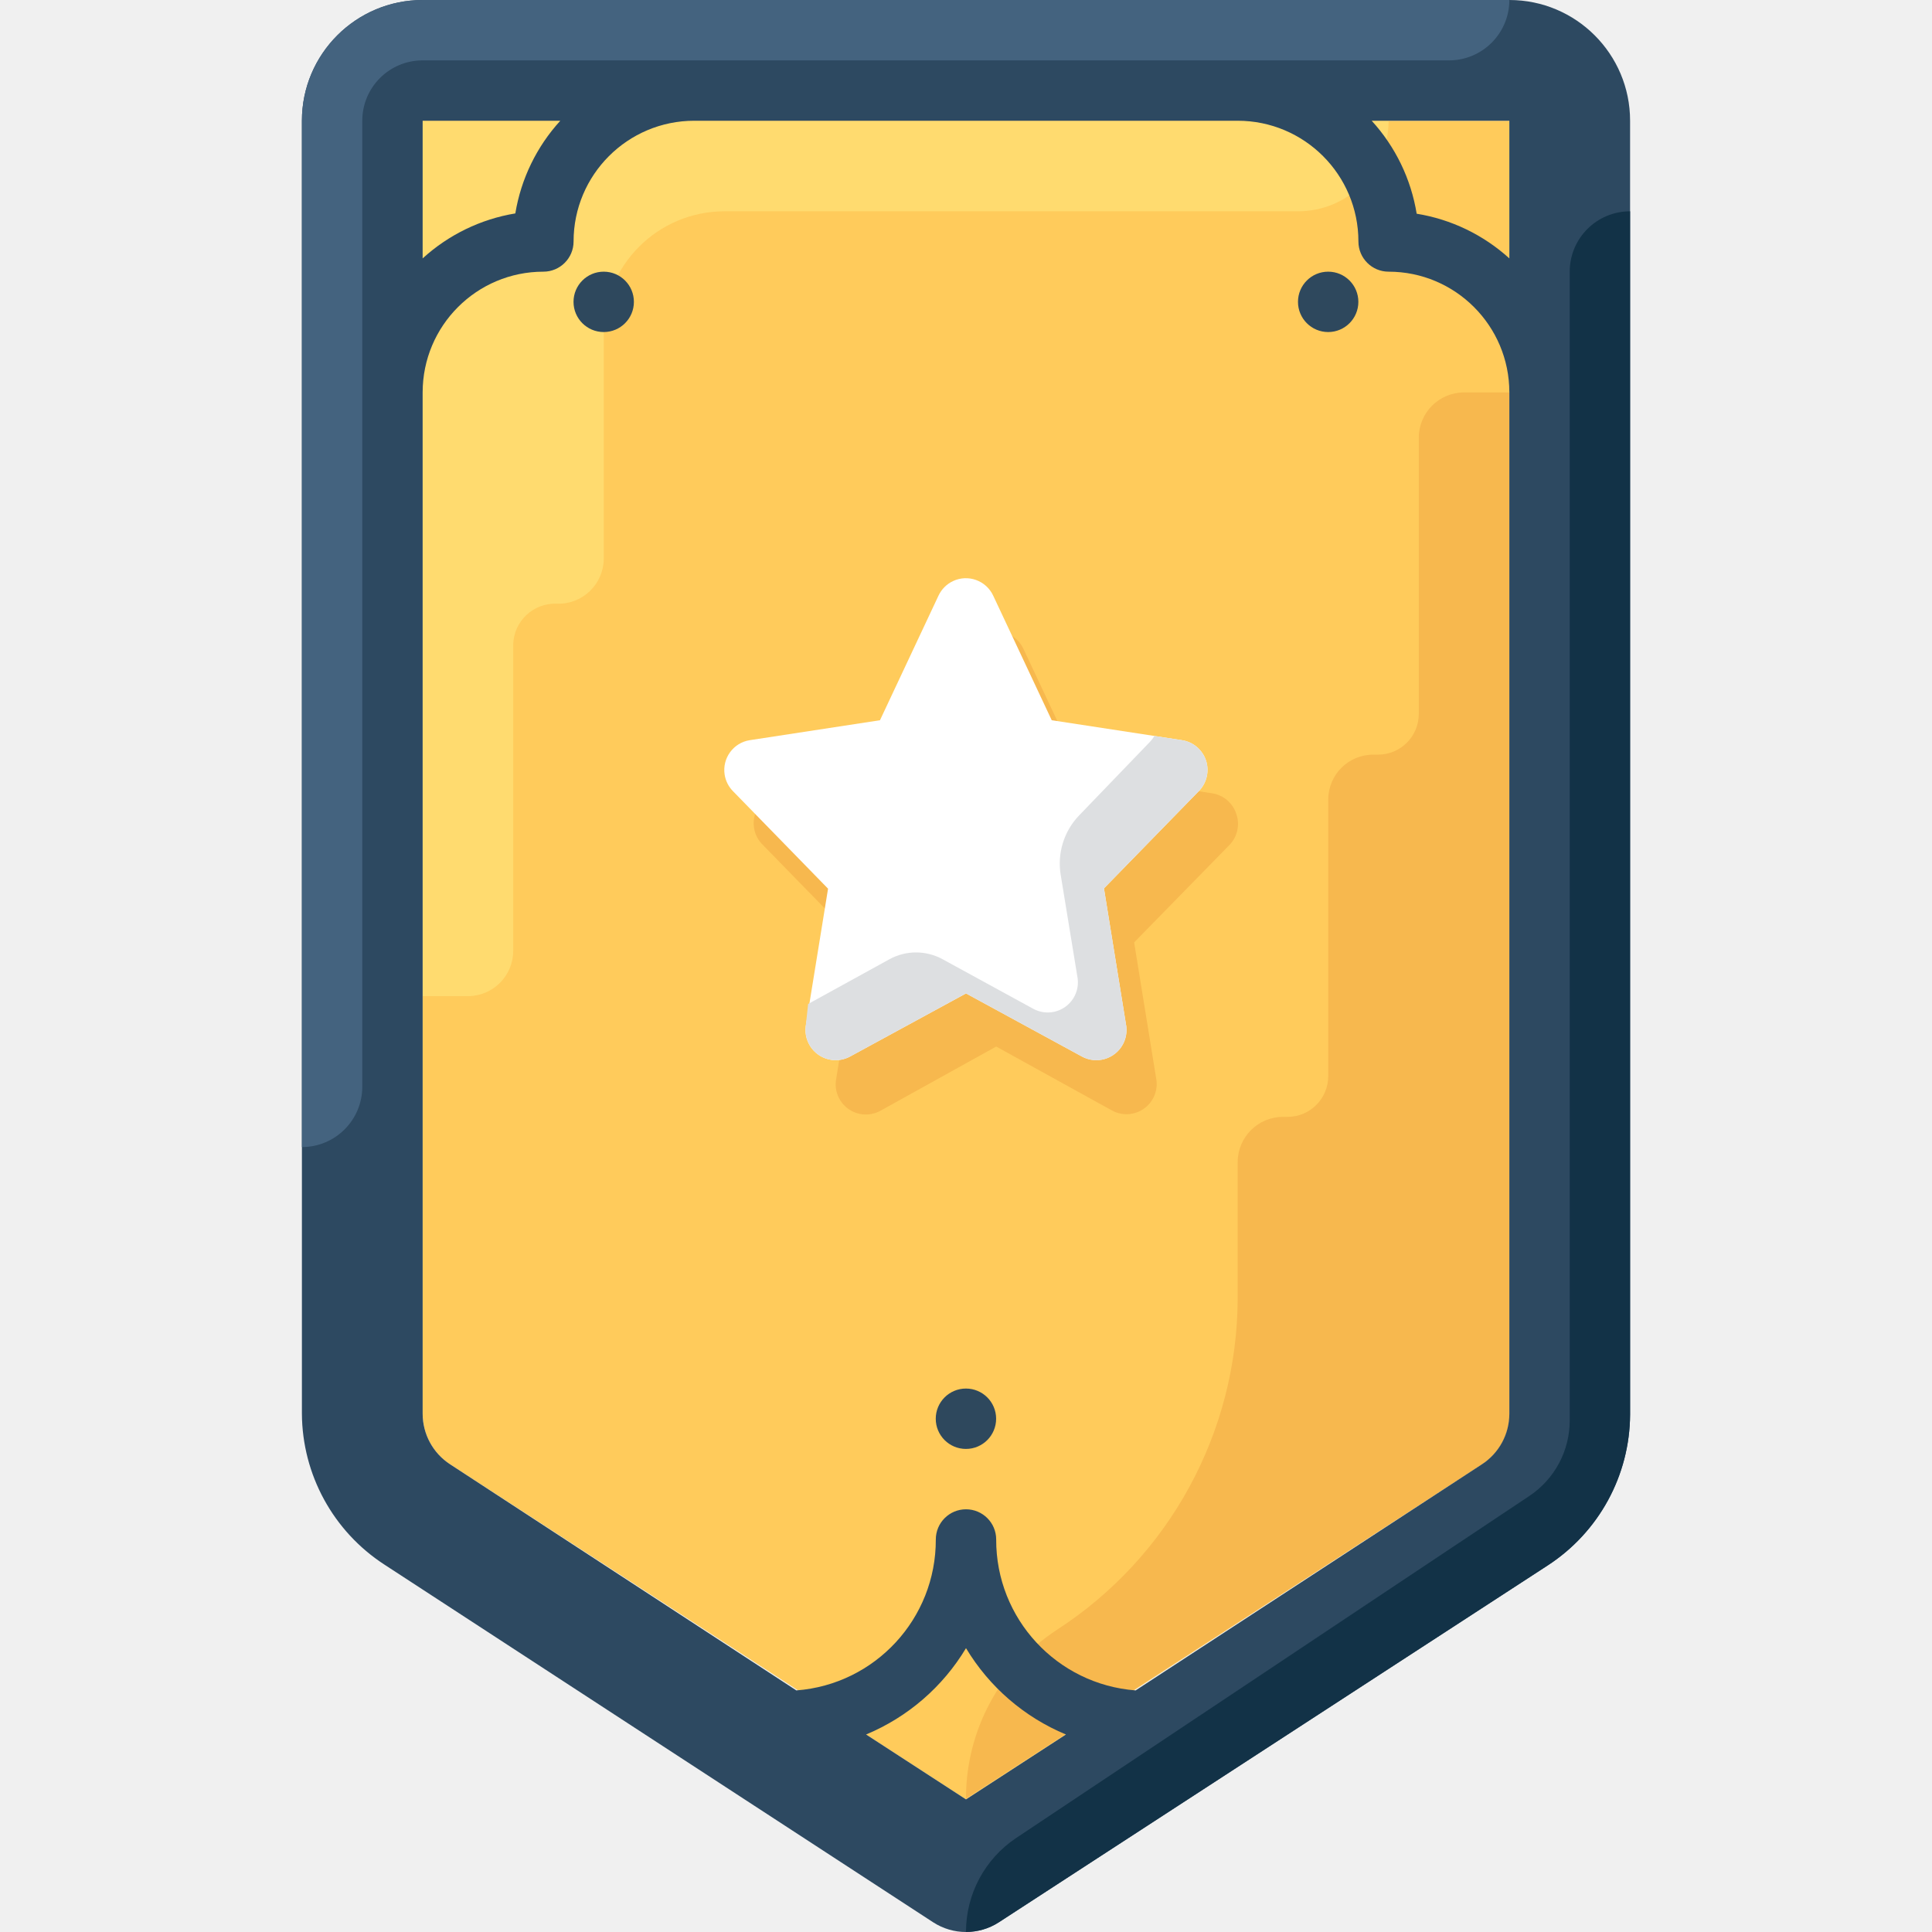
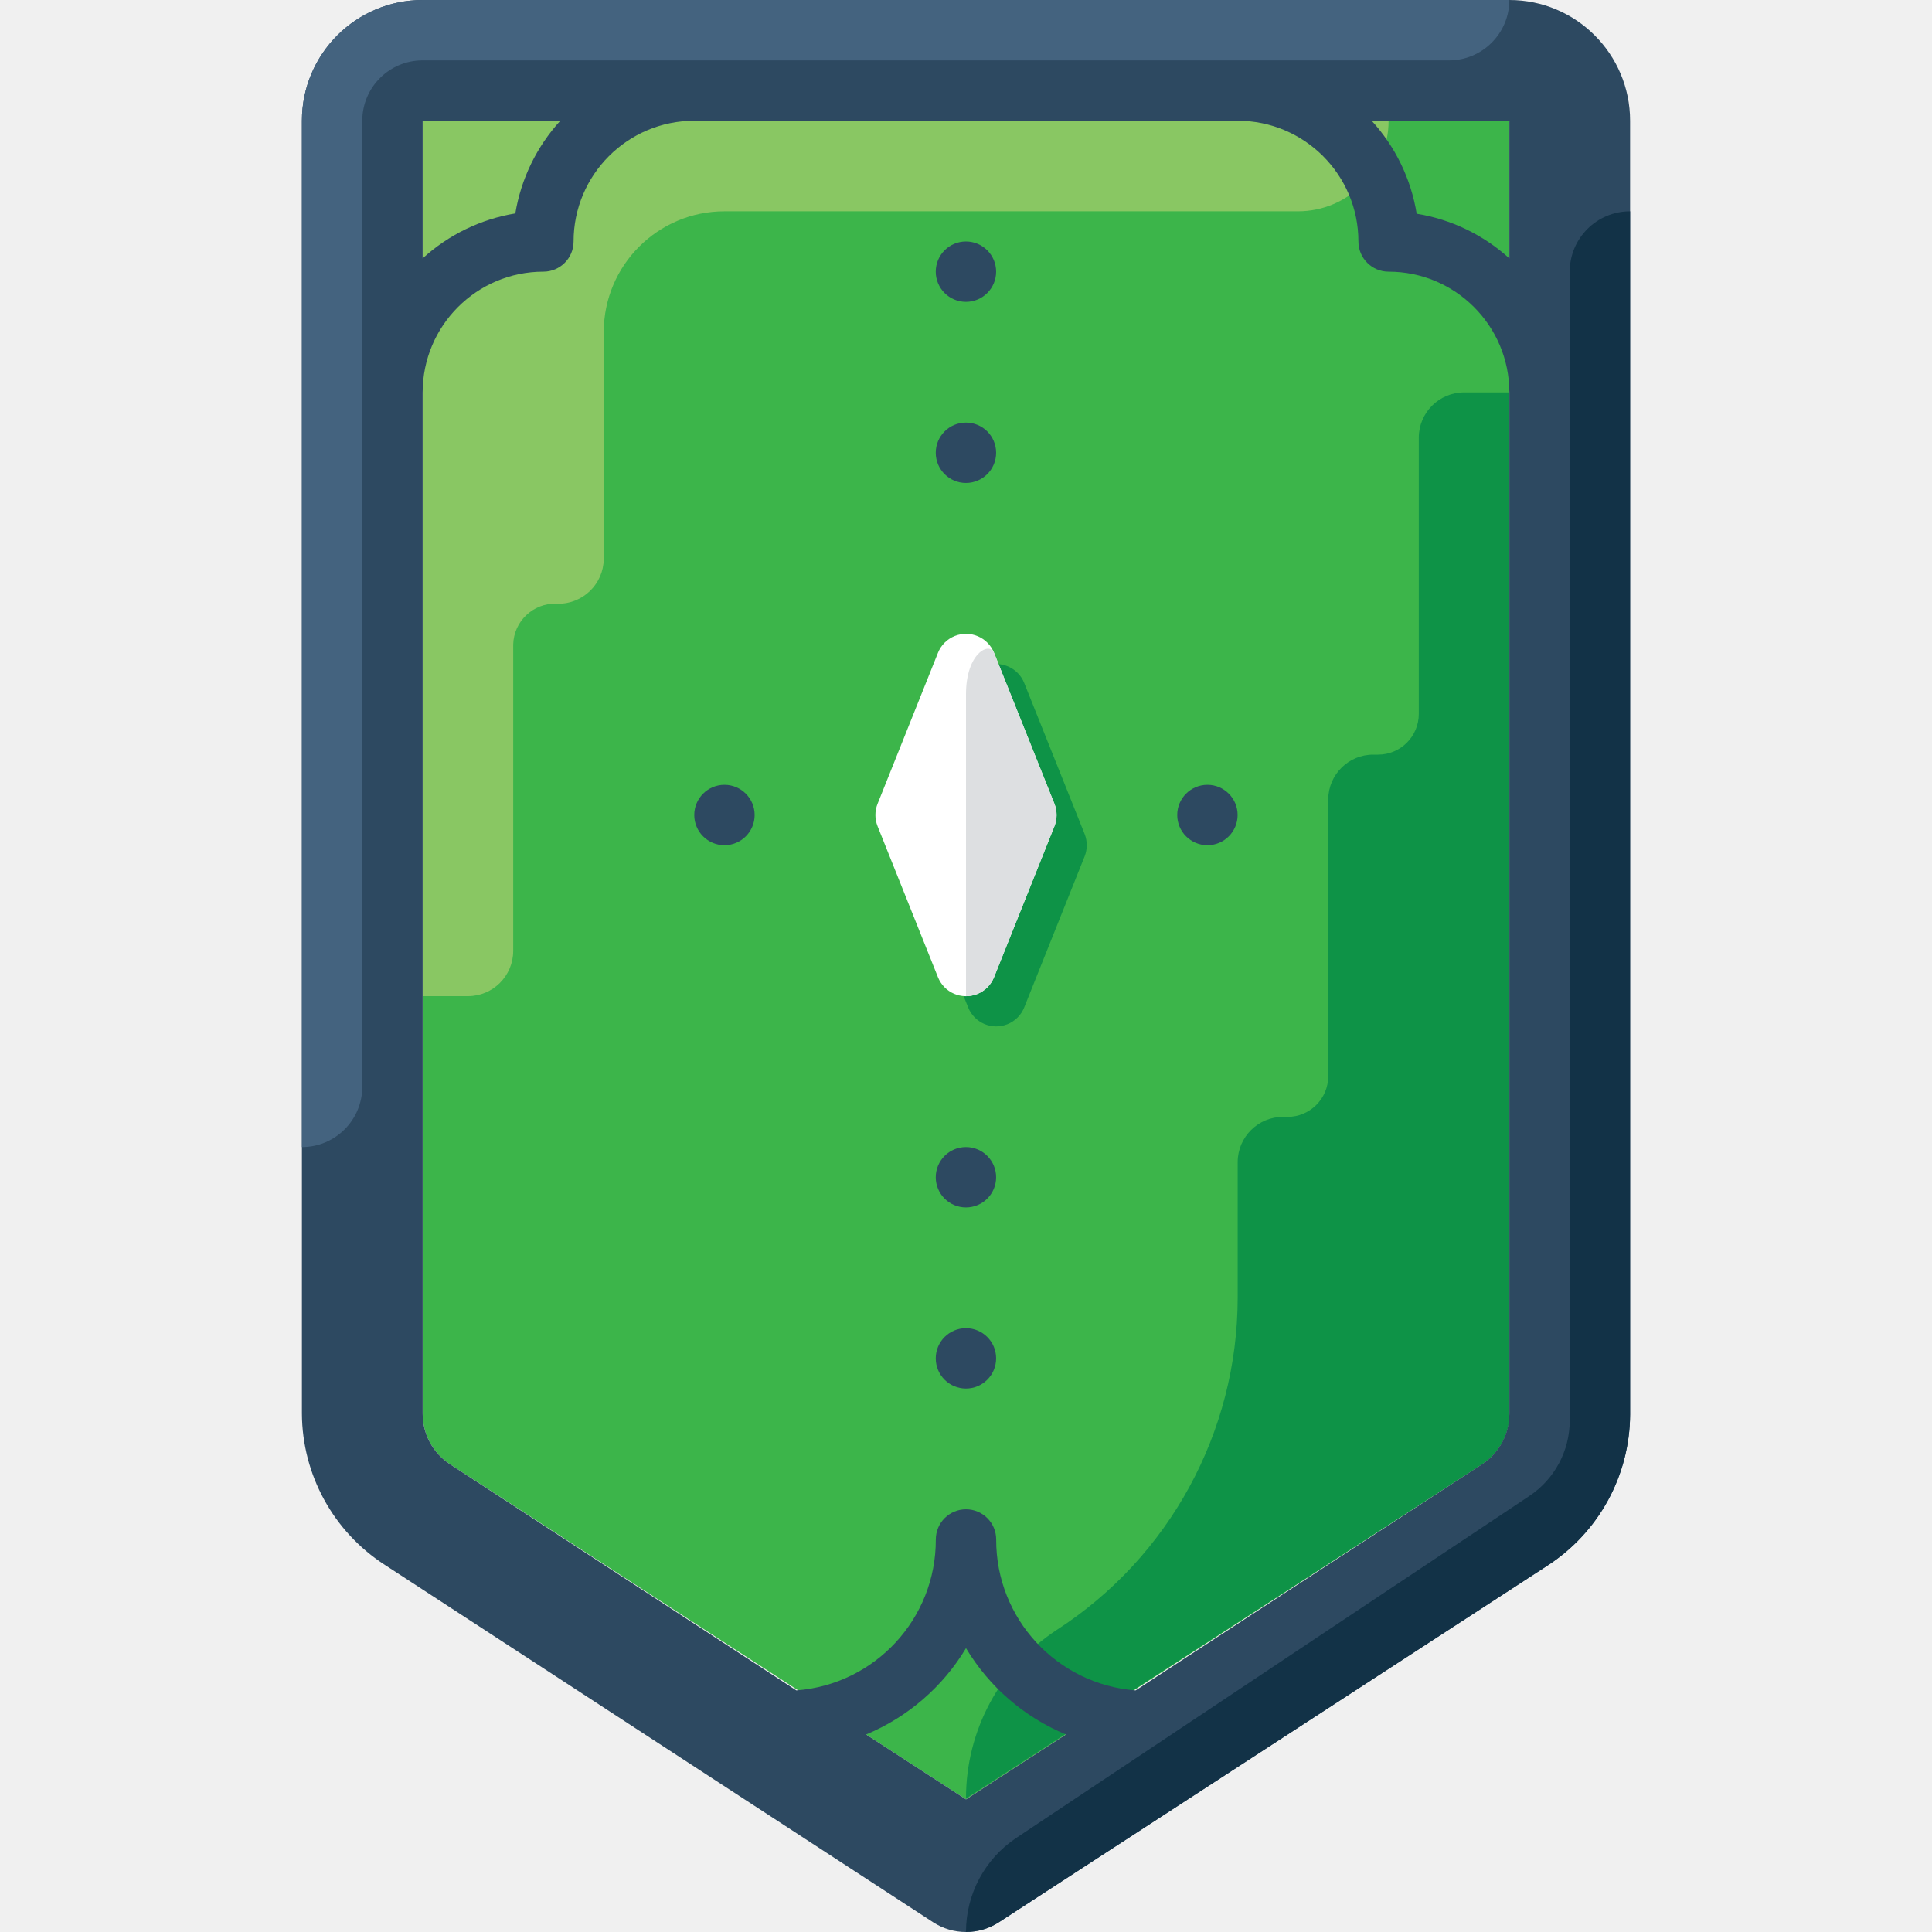
<svg xmlns="http://www.w3.org/2000/svg" version="1.1" id="Layer_1" x="0px" y="0px" viewBox="0 0 512.002 512.002" style="enable-background:new 0 0 512.002 512.002;" xml:space="preserve">
-   <path style="fill:#FFCB5B;" d="M119.287,388.062c-4.552-2.96-7.288-8.016-7.28-13.439V31.999h287.987v342.624  c0.008,5.424-2.728,10.48-7.28,13.439l-136.714,88.796L119.287,388.062z" />
-   <path style="fill:#F7B84E;" d="M387.995,103.995c-6.624,0-11.999,5.376-11.999,11.999v73.197c0,5.968-4.832,10.799-10.799,10.799  c-0.024,0-0.056,0-0.08,0h-1.12c-6.584-0.048-11.951,5.256-11.999,11.839c0,0.024,0,0.056,0,0.08v73.277  c0,5.968-4.832,10.799-10.799,10.799c-0.024,0-0.056,0-0.08,0h-1.04c-6.624-0.048-12.031,5.296-12.079,11.919  c0,0.024,0,0.056,0,0.08v35.998c-0.056,35.566-18.119,68.693-47.998,87.996l0,0c-15.015,9.88-24.039,26.663-23.999,44.638  l136.714-88.556c4.168-2.68,6.856-7.144,7.28-12.079l0,0V103.995H387.995z" />
-   <circle style="fill:#2E485D;" cx="255.985" cy="375.982" r="8" />
-   <path style="fill:#FFDB6F;" d="M112.008,31.999v231.989h11.999c6.624,0,11.999-5.376,11.999-11.999l0,0v-81.196  c0.16-6.136,5.272-10.983,11.415-10.815c0.144,0,0.288,0.008,0.424,0.016l0,0c6.624,0.088,12.071-5.216,12.159-11.839  c0-0.056,0-0.104,0-0.16V87.996c0-17.671,14.327-31.999,31.998-31.999h151.993c13.255,0,23.999-10.743,23.999-23.999H112.008z" />
-   <path style="fill:#F7B84E;" d="M327.598,215.59c-0.96-2.848-3.432-4.92-6.4-5.36l-34.478-5.28L271.2,171.912  c-1.88-4-6.648-5.72-10.64-3.84c-1.688,0.792-3.04,2.152-3.84,3.84l-15.519,33.038l-34.478,5.28  c-4.384,0.552-7.488,4.56-6.928,8.944c0.232,1.84,1.096,3.544,2.448,4.816l25.199,25.839l-5.92,36.558  c-0.536,4.384,2.584,8.376,6.968,8.912c1.656,0.2,3.328-0.12,4.792-0.912l30.719-17.039l30.719,16.959  c3.88,2.112,8.736,0.672,10.847-3.208c0.792-1.464,1.112-3.136,0.912-4.792l-5.92-36.558l25.199-25.759  C327.95,221.782,328.67,218.51,327.598,215.59z" />
+   <path style="fill:#3CB54A;" d="M119.287,388.062c-4.552-2.96-7.288-8.016-7.28-13.439V31.999h287.987v342.624  c0.008,5.424-2.728,10.48-7.28,13.439l-136.714,88.796L119.287,388.062z" />
+   <path style="fill:#0E9347;" d="M387.995,103.995c-6.624,0-11.999,5.376-11.999,11.999v73.197c0,5.968-4.832,10.799-10.799,10.799  c-0.024,0-0.056,0-0.08,0h-1.12c-6.584-0.048-11.951,5.256-11.999,11.839c0,0.024,0,0.056,0,0.08v73.277  c0,5.968-4.832,10.799-10.799,10.799c-0.024,0-0.056,0-0.08,0h-1.04c-6.624-0.048-12.031,5.296-12.079,11.919  c0,0.024,0,0.056,0,0.08v35.998c-0.056,35.566-18.119,68.693-47.998,87.996l0,0c-15.015,9.88-24.039,26.663-23.999,44.638  l136.714-88.556c4.168-2.68,6.856-7.144,7.28-12.079l0,0V103.995H387.995z" />
+   <path style="fill:#89C763;" d="M112.008,31.999v231.989h11.999c6.624,0,11.999-5.376,11.999-11.999l0,0v-81.196  c0.16-6.136,5.272-10.983,11.415-10.815c0.144,0,0.288,0.008,0.424,0.016l0,0c6.624,0.088,12.071-5.216,12.159-11.839  c0-0.056,0-0.104,0-0.16V87.996c0-17.671,14.327-31.999,31.998-31.999h151.993c13.255,0,23.999-10.743,23.999-23.999H112.008z" />
+   <path style="fill:#0E9347;" d="M287.44,221.03l-15.999-39.998c-1.624-4.112-6.272-6.12-10.384-4.496  c-2.056,0.816-3.688,2.44-4.496,4.496l-15.999,39.998c-0.76,1.904-0.76,4.016,0,5.92l15.999,39.998  c1.624,4.112,6.272,6.12,10.384,4.496c2.056-0.816,3.688-2.44,4.496-4.496l15.999-39.998  C288.192,225.045,288.192,222.934,287.44,221.03z" />
+   <path style="fill:#FFFFFF;" d="M279.44,213.03l-15.999-39.998c-1.624-4.112-6.272-6.12-10.384-4.496  c-2.056,0.816-3.688,2.44-4.496,4.496l-15.999,39.998c-0.76,1.904-0.76,4.016,0,5.92l15.999,39.998  c1.624,4.112,6.272,6.12,10.383,4.496c2.056-0.816,3.688-2.44,4.496-4.496l15.999-39.998  C280.192,217.046,280.192,214.934,279.44,213.03z" />
  <g>
-     <circle style="fill:#2E485D;" cx="159.99" cy="79.996" r="8" />
-     <circle style="fill:#2E485D;" cx="351.981" cy="79.996" r="8" />
+     <circle style="fill:#2D4961;" cx="255.985" cy="359.983" r="8" />
+     <circle style="fill:#2D4961;" cx="255.985" cy="119.994" r="8" />
+     <circle style="fill:#2D4961;" cx="319.982" cy="215.99" r="8" />
+     <circle style="fill:#2D4961;" cx="191.988" cy="215.99" r="8" />
+     <circle style="fill:#2D4961;" cx="255.985" cy="71.997" r="8" />
+     <circle style="fill:#2D4961;" cx="255.985" cy="311.985" r="8" />
+     <path style="fill:#2D4961;" d="M399.994,0H112.008C94.337,0,80.009,14.327,80.009,31.999v342.624   c0.08,16.159,8.288,31.191,21.839,39.998l145.433,94.796c5.304,3.448,12.135,3.448,17.439,0l145.433-94.556   c13.551-8.808,21.759-23.839,21.839-39.998V31.999C431.993,14.327,417.665,0,399.994,0z M399.994,68.477   c-6.872-6.24-15.399-10.352-24.559-11.839c-1.496-9.2-5.64-17.759-11.919-24.639h36.478V68.477z M148.486,31.999   c-6.264,6.864-10.408,15.391-11.919,24.559c-9.168,1.512-17.695,5.656-24.559,11.919V31.999H148.486z M256.001,476.858   l-26.479-17.199c11.047-4.6,20.327-12.623,26.479-22.879c6.152,10.256,15.431,18.279,26.479,22.879L256.001,476.858z    M399.994,374.622c0.008,5.424-2.728,10.48-7.28,13.439l-91.756,59.917c-20.895-1.592-37.022-19.039-36.958-39.998   c0-4.416-3.584-8-8-8s-8,3.584-8,8c0.064,20.959-16.063,38.406-36.958,39.998l-91.756-59.917c-4.552-2.96-7.288-8.016-7.28-13.439   V103.995c0-17.671,14.327-31.998,31.998-31.998c4.416,0,8-3.584,8-8c0-17.671,14.327-31.999,31.999-31.999h143.993   c17.671,0,31.999,14.327,31.999,31.999c0,4.416,3.584,8,8,8c17.671,0,31.999,14.327,31.999,31.998L399.994,374.622L399.994,374.622   z" />
  </g>
-   <path style="fill:#FFFFFF;" d="M319.598,201.511c-0.96-2.848-3.432-4.92-6.4-5.36l-34.478-5.28l-15.519-33.038  c-1.88-4-6.648-5.72-10.639-3.84c-1.688,0.792-3.04,2.152-3.84,3.84l-15.519,33.038l-34.478,5.28  c-4.368,0.672-7.36,4.76-6.688,9.128c0.256,1.656,1.032,3.2,2.208,4.392l25.199,25.839l-5.92,36.478  c-0.536,4.384,2.584,8.376,6.968,8.912c1.656,0.2,3.328-0.12,4.792-0.912l30.719-16.719l30.719,16.719  c3.88,2.112,8.736,0.672,10.847-3.208c0.792-1.464,1.112-3.136,0.912-4.792l-5.92-36.558l25.199-25.839  C319.822,207.446,320.534,204.334,319.598,201.511z" />
-   <path style="fill:#DDDFE1;" d="M319.598,201.511c-0.96-2.848-3.432-4.92-6.4-5.36l-7.28-1.12c-0.328,0.584-0.736,1.12-1.2,1.6  L286.08,215.99c-4.128,4.224-5.968,10.176-4.96,15.999l4.48,27.359c0.536,4.384-2.584,8.376-6.968,8.912  c-1.656,0.2-3.328-0.12-4.792-0.912l-23.999-13.119c-4.408-2.432-9.752-2.432-14.159,0l-21.519,11.839l-0.64,5.92  c-0.536,4.384,2.584,8.376,6.968,8.912c1.656,0.2,3.328-0.12,4.792-0.912l30.719-16.719l30.719,16.719  c3.88,2.112,8.736,0.672,10.847-3.208c0.792-1.464,1.112-3.136,0.912-4.792l-5.92-36.558l25.199-25.839  C319.822,207.446,320.534,204.334,319.598,201.511z" />
-   <path style="fill:#2D4961;" d="M399.994,0H112.008C94.337,0,80.009,14.327,80.009,31.999v342.624  c0.08,16.159,8.288,31.191,21.839,39.998l145.433,94.796c5.304,3.448,12.135,3.448,17.439,0l145.433-94.556  c13.551-8.808,21.759-23.839,21.839-39.998V31.999C431.993,14.327,417.665,0,399.994,0z M399.994,68.477  c-6.872-6.24-15.399-10.352-24.559-11.839c-1.496-9.2-5.64-17.759-11.919-24.639h36.478V68.477z M148.486,31.999  c-6.264,6.864-10.408,15.391-11.919,24.559c-9.168,1.512-17.695,5.656-24.559,11.919V31.999H148.486z M256.001,476.858  l-26.479-17.199c11.047-4.6,20.327-12.623,26.479-22.879c6.152,10.256,15.431,18.279,26.479,22.879L256.001,476.858z   M399.994,374.622c0.008,5.424-2.728,10.48-7.28,13.439l-91.756,59.917c-20.895-1.592-37.022-19.039-36.958-39.998  c0-4.416-3.584-8-8-8s-8,3.584-8,8c0.064,20.959-16.063,38.406-36.958,39.998l-91.756-59.917c-4.552-2.96-7.288-8.016-7.28-13.439  V103.995c0-17.671,14.327-31.998,31.998-31.998c4.416,0,8-3.584,8-8c0-17.671,14.327-31.999,31.999-31.999h143.993  c17.671,0,31.999,14.327,31.999,31.999c0,4.416,3.584,8,8,8c17.671,0,31.999,14.327,31.999,31.998L399.994,374.622L399.994,374.622z  " />
+   <path style="fill:#DDDFE1;" d="M263.441,258.948l15.999-39.998c0.76-1.904,0.76-4.016,0-5.92l-15.999-39.998  c-1.2-3.04-7.44,0-7.44,10.959v79.996C259.273,263.988,262.225,261.996,263.441,258.948z" />
  <path style="fill:#44637F;" d="M80.009,31.999v271.987l0,0c8.84,0,15.999-7.16,15.999-15.999V31.999  c0-8.84,7.16-15.999,15.999-15.999h271.987c8.84,0,15.999-7.16,15.999-15.999H112.008C94.329,0,80.009,14.327,80.009,31.999z" />
  <path style="fill:#123247;" d="M410.154,414.861c13.551-8.808,21.759-23.839,21.839-39.998V55.997l0,0  c-8.84,0-15.999,7.16-15.999,15.999v304.466c0,8.04-4.024,15.551-10.719,19.999L269.28,487.097  c-8.304,5.56-13.287,14.887-13.279,24.879l0,0c3.096,0.008,6.12-0.88,8.72-2.56L410.154,414.861z" />
  <g>
</g>
  <g>
</g>
  <g>
</g>
  <g>
</g>
  <g>
</g>
  <g>
</g>
  <g>
</g>
  <g>
</g>
  <g>
</g>
  <g>
</g>
  <g>
</g>
  <g>
</g>
  <g>
</g>
  <g>
</g>
  <g>
</g>
</svg>
